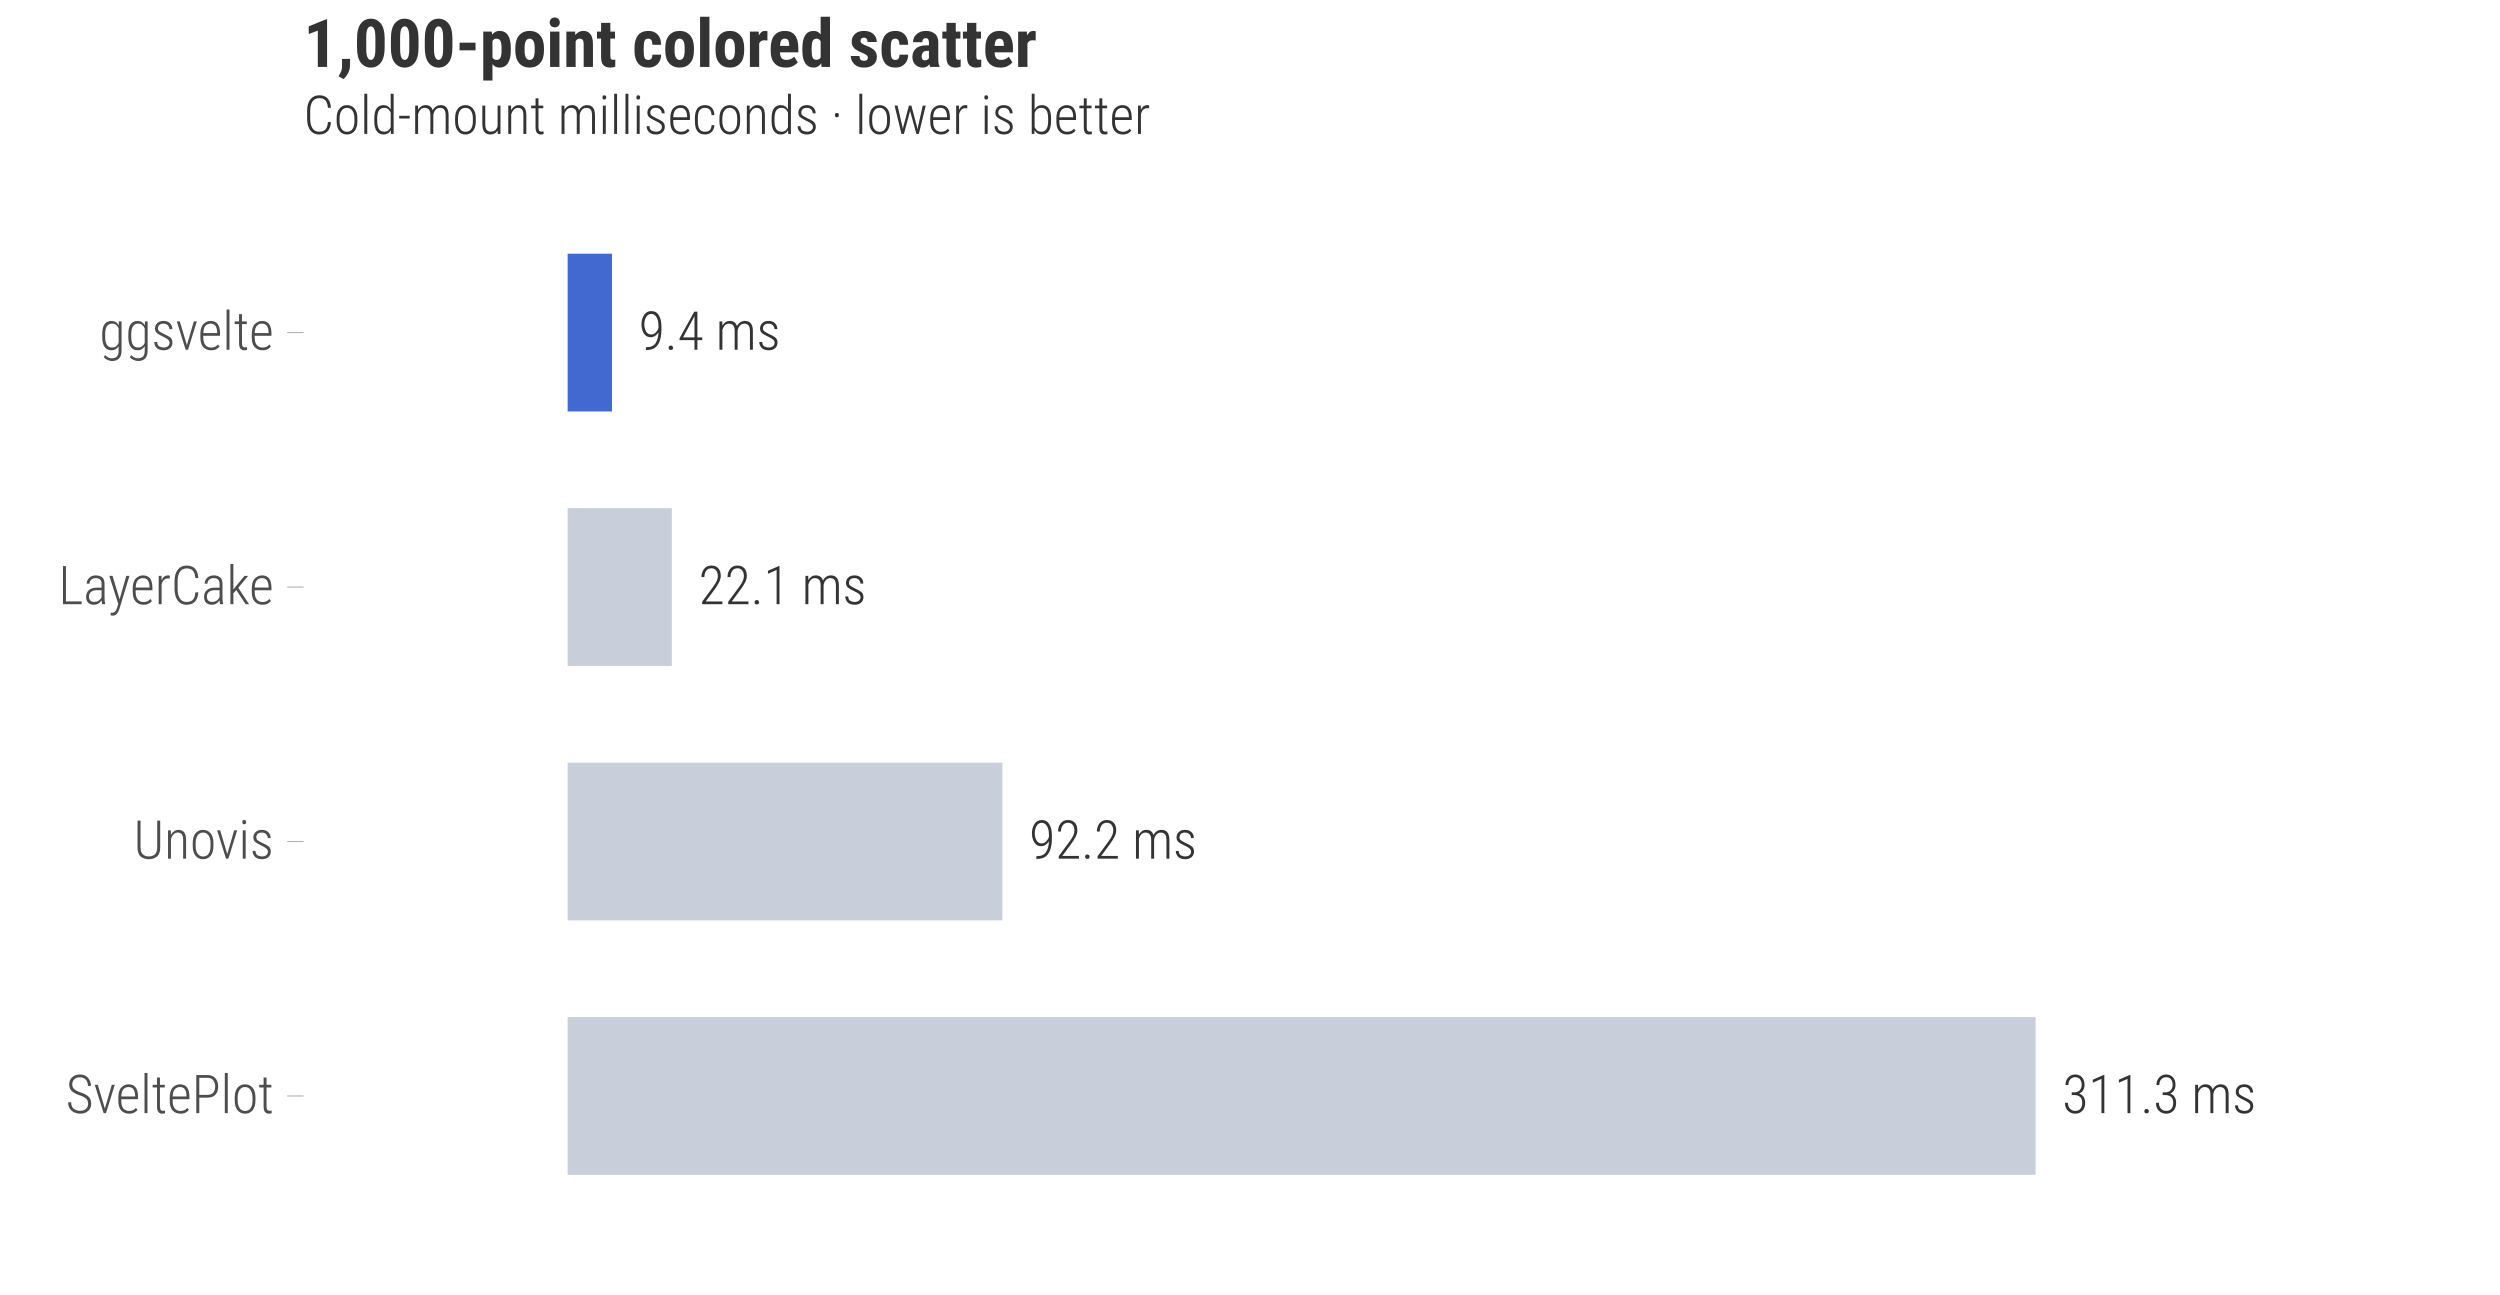
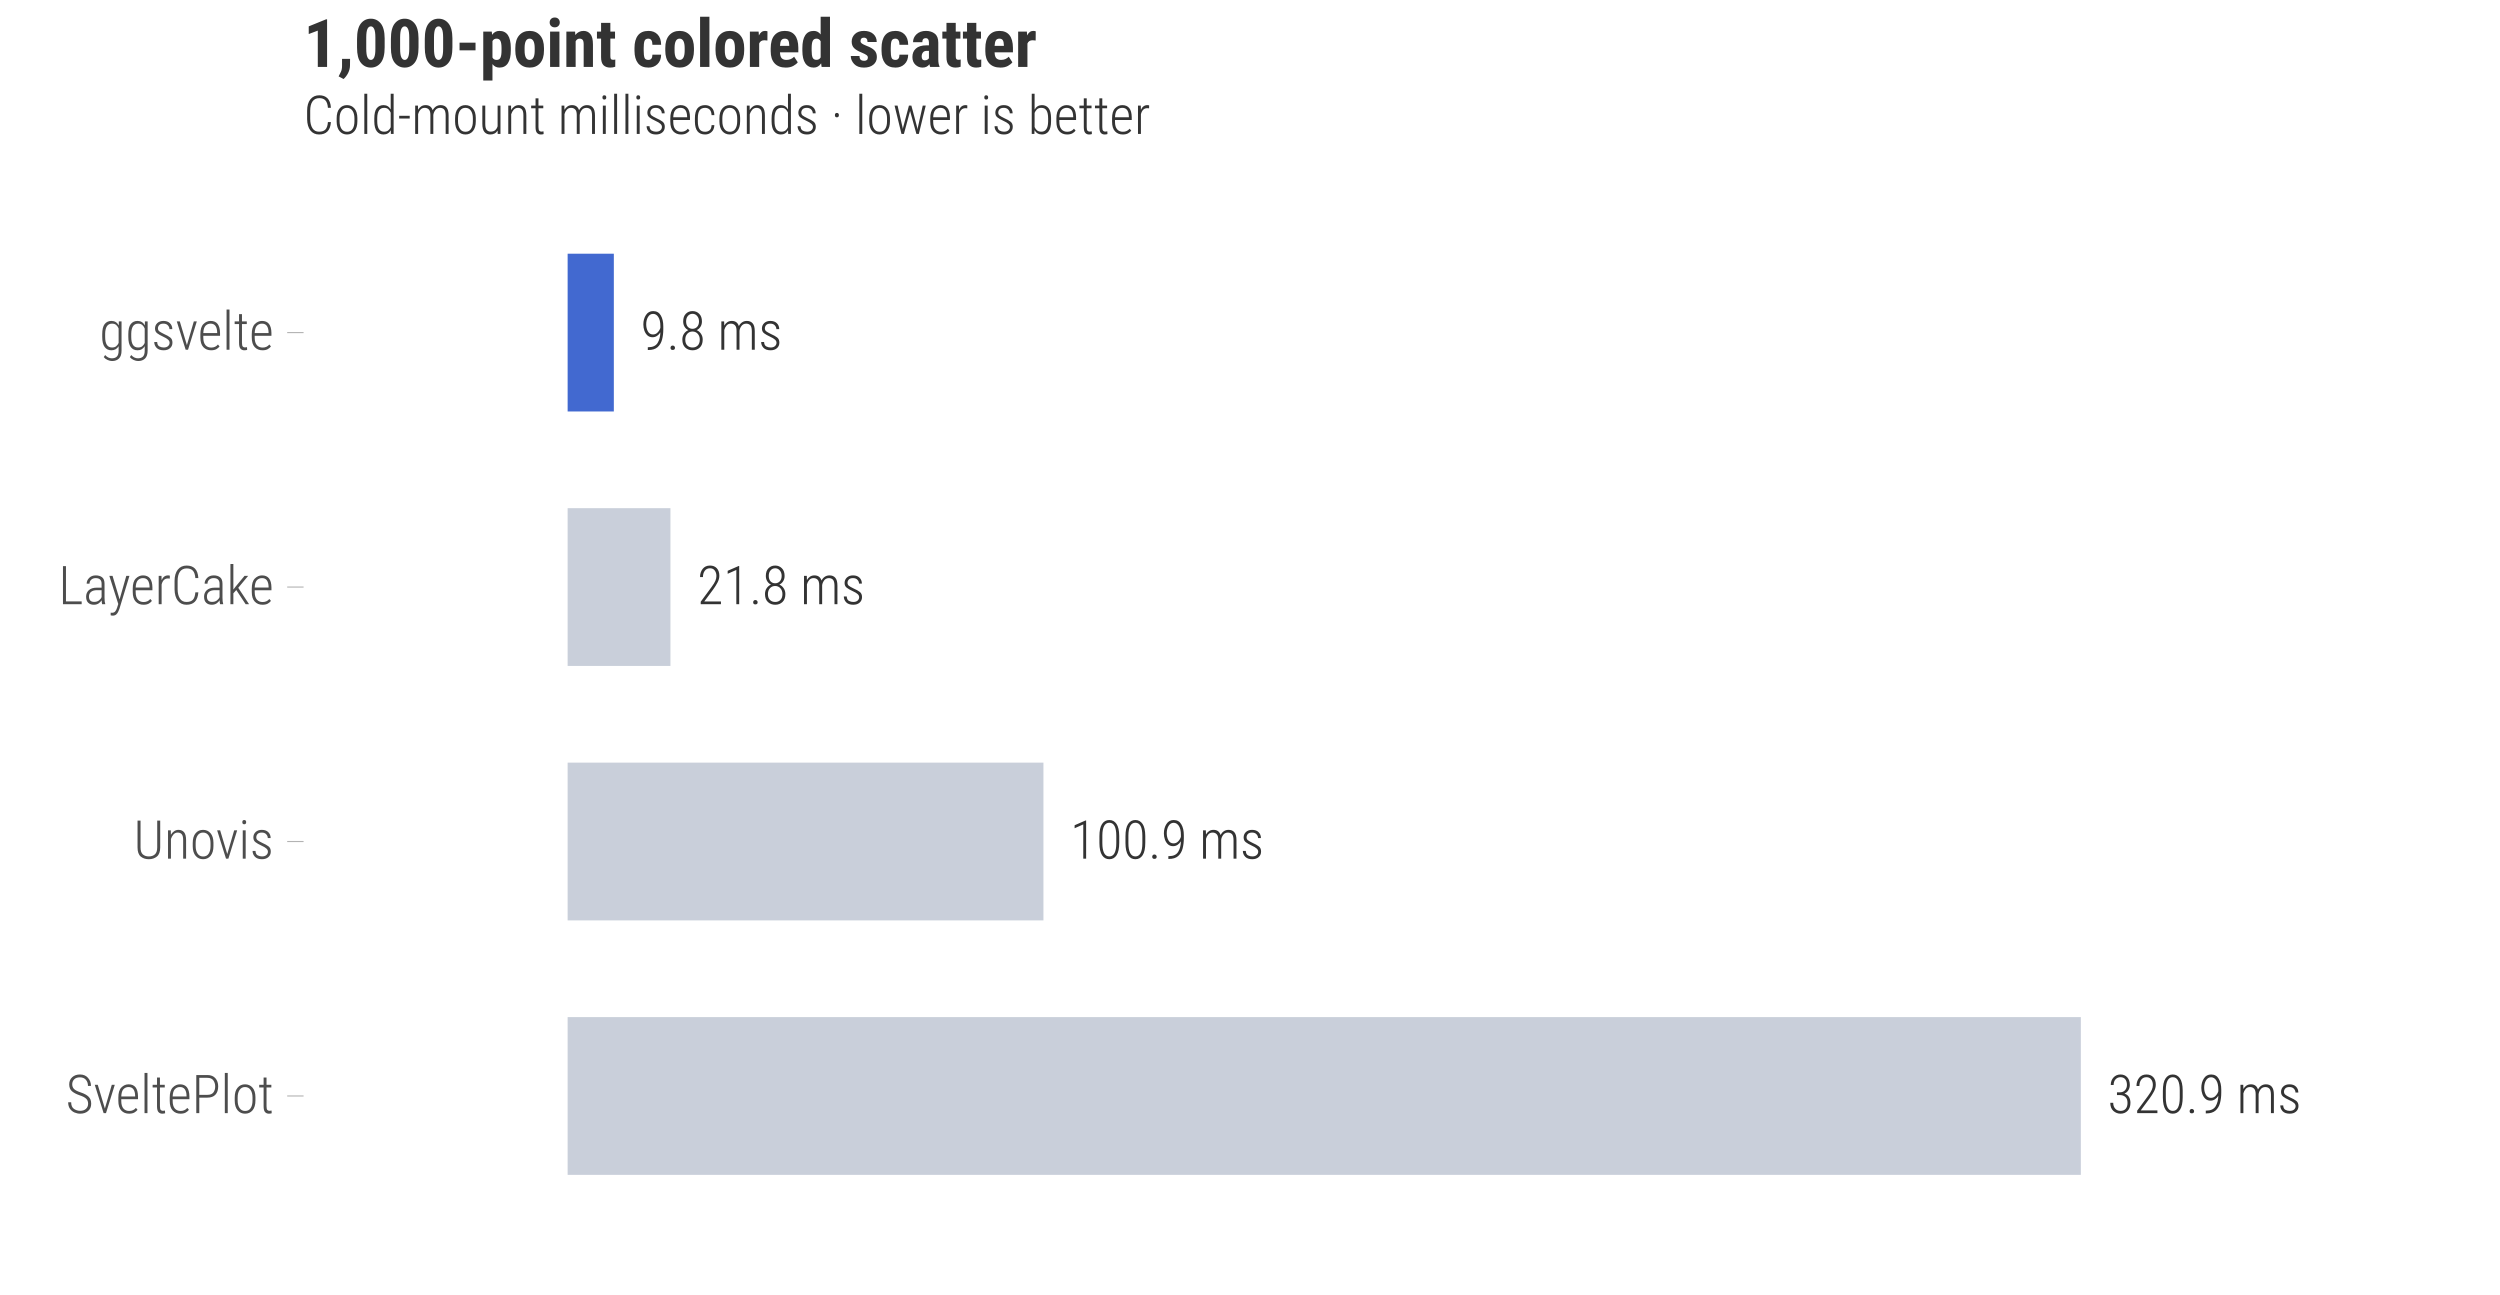
- <svg xmlns="http://www.w3.org/2000/svg" width="560" height="290" viewBox="0 0 560 290" role="img" aria-label="Bar chart of cold-mount time for a 1,000-point colored scatter: ggsvelte 9.4 ms, LayerCake 22.1 ms, Unovis 92.2 ms, SveltePlot 311.3 ms. Lower is better." class="gg-plot" font-family="&quot;Roboto Condensed&quot;, &quot;Arial Narrow&quot;, Arial, sans-serif" font-size="11" font-weight="300" text-rendering="optimizeLegibility" shape-rendering="geometricPrecision">
+ <svg xmlns="http://www.w3.org/2000/svg" width="560" height="290" viewBox="0 0 560 290" role="img" aria-label="Bar chart of cold-mount time for a 1,000-point colored scatter: ggsvelte 9.8 ms, LayerCake 21.8 ms, Unovis 100.9 ms, SveltePlot 320.9 ms. Lower is better." class="gg-plot" font-family="&quot;Roboto Condensed&quot;, &quot;Arial Narrow&quot;, Arial, sans-serif" font-size="11" font-weight="300" text-rendering="optimizeLegibility" shape-rendering="geometricPrecision">
  <rect class="gg-paper" width="560" height="290" fill="var(--gg-paper, #ffffff)" />
  <text class="gg-title" x="68" y="15" font-size="15" font-weight="700" fill="var(--gg-ink, #333333)">1,000-point colored scatter</text>
  <text class="gg-subtitle" x="68" y="30" font-size="12" font-weight="300" fill="var(--gg-ink, #333333)">Cold-mount milliseconds · lower is better</text>
  <defs>
    <clipPath id="gg-clip-0">
      <rect width="488" height="228" />
    </clipPath>
  </defs>
  <g class="gg-panel" data-panel="0" transform="translate(68,46)">
    <rect class="gg-panel-background" width="488" height="228" fill="var(--gg-panel, #ffffff)" />
    <g class="gg-grid" stroke="var(--gg-grid, transparent)" stroke-width="0.25" vector-effect="non-scaling-stroke">
      <line x1="59.15" y1="0" x2="59.15" y2="228" />
      <line x1="164.78" y1="0" x2="164.78" y2="228" />
      <line x1="270.41" y1="0" x2="270.41" y2="228" />
      <line x1="376.03" y1="0" x2="376.03" y2="228" />
      <line x1="481.66" y1="0" x2="481.66" y2="228" />
      <line x1="0" y1="199.5" x2="488" y2="199.5" />
      <line x1="0" y1="142.5" x2="488" y2="142.5" />
      <line x1="0" y1="85.5" x2="488" y2="85.5" />
      <line x1="0" y1="28.5" x2="488" y2="28.5" />
    </g>
    <g class="gg-marks" clip-path="url(#gg-clip-0)">
      <g class="gg-batch gg-rects" data-layer="0">
-         <rect x="59.15" y="10.83" width="9.93" height="35.34" fill="#4269d0" />
-         <rect x="59.15" y="67.83" width="23.34" height="35.34" fill="#c9cfda" />
-         <rect x="59.15" y="124.83" width="97.39" height="35.34" fill="#c9cfda" />
-         <rect x="59.15" y="181.83" width="328.82" height="35.34" fill="#c9cfda" />
+         <rect x="59.15" y="10.83" width="10.35" height="35.34" fill="#4269d0" />
+         <rect x="59.15" y="67.83" width="23.03" height="35.34" fill="#c9cfda" />
+         <rect x="59.15" y="124.83" width="106.58" height="35.34" fill="#c9cfda" />
+         <rect x="59.15" y="181.83" width="338.96" height="35.34" fill="#c9cfda" />
      </g>
      <g class="gg-batch gg-glyphs" data-layer="1" font-size="12" text-anchor="start">
-         <text x="75.08" y="28.5" dy="0.32em" fill="var(--gg-ink, #333333)">9.4 ms</text>
-         <text x="88.5" y="85.5" dy="0.32em" fill="var(--gg-ink, #333333)">22.1 ms</text>
-         <text x="162.54" y="142.5" dy="0.32em" fill="var(--gg-ink, #333333)">92.2 ms</text>
-         <text x="393.97" y="199.5" dy="0.32em" fill="var(--gg-ink, #333333)">311.3 ms</text>
+         <text x="75.5" y="28.5" dy="0.32em" fill="var(--gg-ink, #333333)">9.8 ms</text>
+         <text x="88.18" y="85.5" dy="0.32em" fill="var(--gg-ink, #333333)">21.8 ms</text>
+         <text x="171.73" y="142.5" dy="0.32em" fill="var(--gg-ink, #333333)">100.9 ms</text>
+         <text x="404.11" y="199.5" dy="0.32em" fill="var(--gg-ink, #333333)">320.9 ms</text>
      </g>
    </g>
    <rect class="gg-panel-border" width="488" height="228" fill="none" stroke="var(--gg-panelBorder, transparent)" stroke-width="0.5" vector-effect="non-scaling-stroke" />
  </g>
  <g class="gg-axis gg-axis-y" transform="translate(68,46)">
    <g class="gg-tick" transform="translate(0,199.5)">
      <line x2="-3.67" stroke="var(--gg-tickColor, #b3b3b3)" stroke-width="0.25" vector-effect="non-scaling-stroke" />
      <text x="-6.67" dy="0.32em" text-anchor="end" fill="var(--gg-axisText, #4d4d4d)" font-size="12" font-weight="300">SveltePlot</text>
    </g>
    <g class="gg-tick" transform="translate(0,142.5)">
      <line x2="-3.67" stroke="var(--gg-tickColor, #b3b3b3)" stroke-width="0.25" vector-effect="non-scaling-stroke" />
      <text x="-6.67" dy="0.32em" text-anchor="end" fill="var(--gg-axisText, #4d4d4d)" font-size="12" font-weight="300">Unovis</text>
    </g>
    <g class="gg-tick" transform="translate(0,85.5)">
      <line x2="-3.67" stroke="var(--gg-tickColor, #b3b3b3)" stroke-width="0.25" vector-effect="non-scaling-stroke" />
      <text x="-6.67" dy="0.32em" text-anchor="end" fill="var(--gg-axisText, #4d4d4d)" font-size="12" font-weight="300">LayerCake</text>
    </g>
    <g class="gg-tick" transform="translate(0,28.5)">
      <line x2="-3.67" stroke="var(--gg-tickColor, #b3b3b3)" stroke-width="0.25" vector-effect="non-scaling-stroke" />
      <text x="-6.67" dy="0.32em" text-anchor="end" fill="var(--gg-axisText, #4d4d4d)" font-size="12" font-weight="300">ggsvelte</text>
    </g>
  </g>
</svg>
